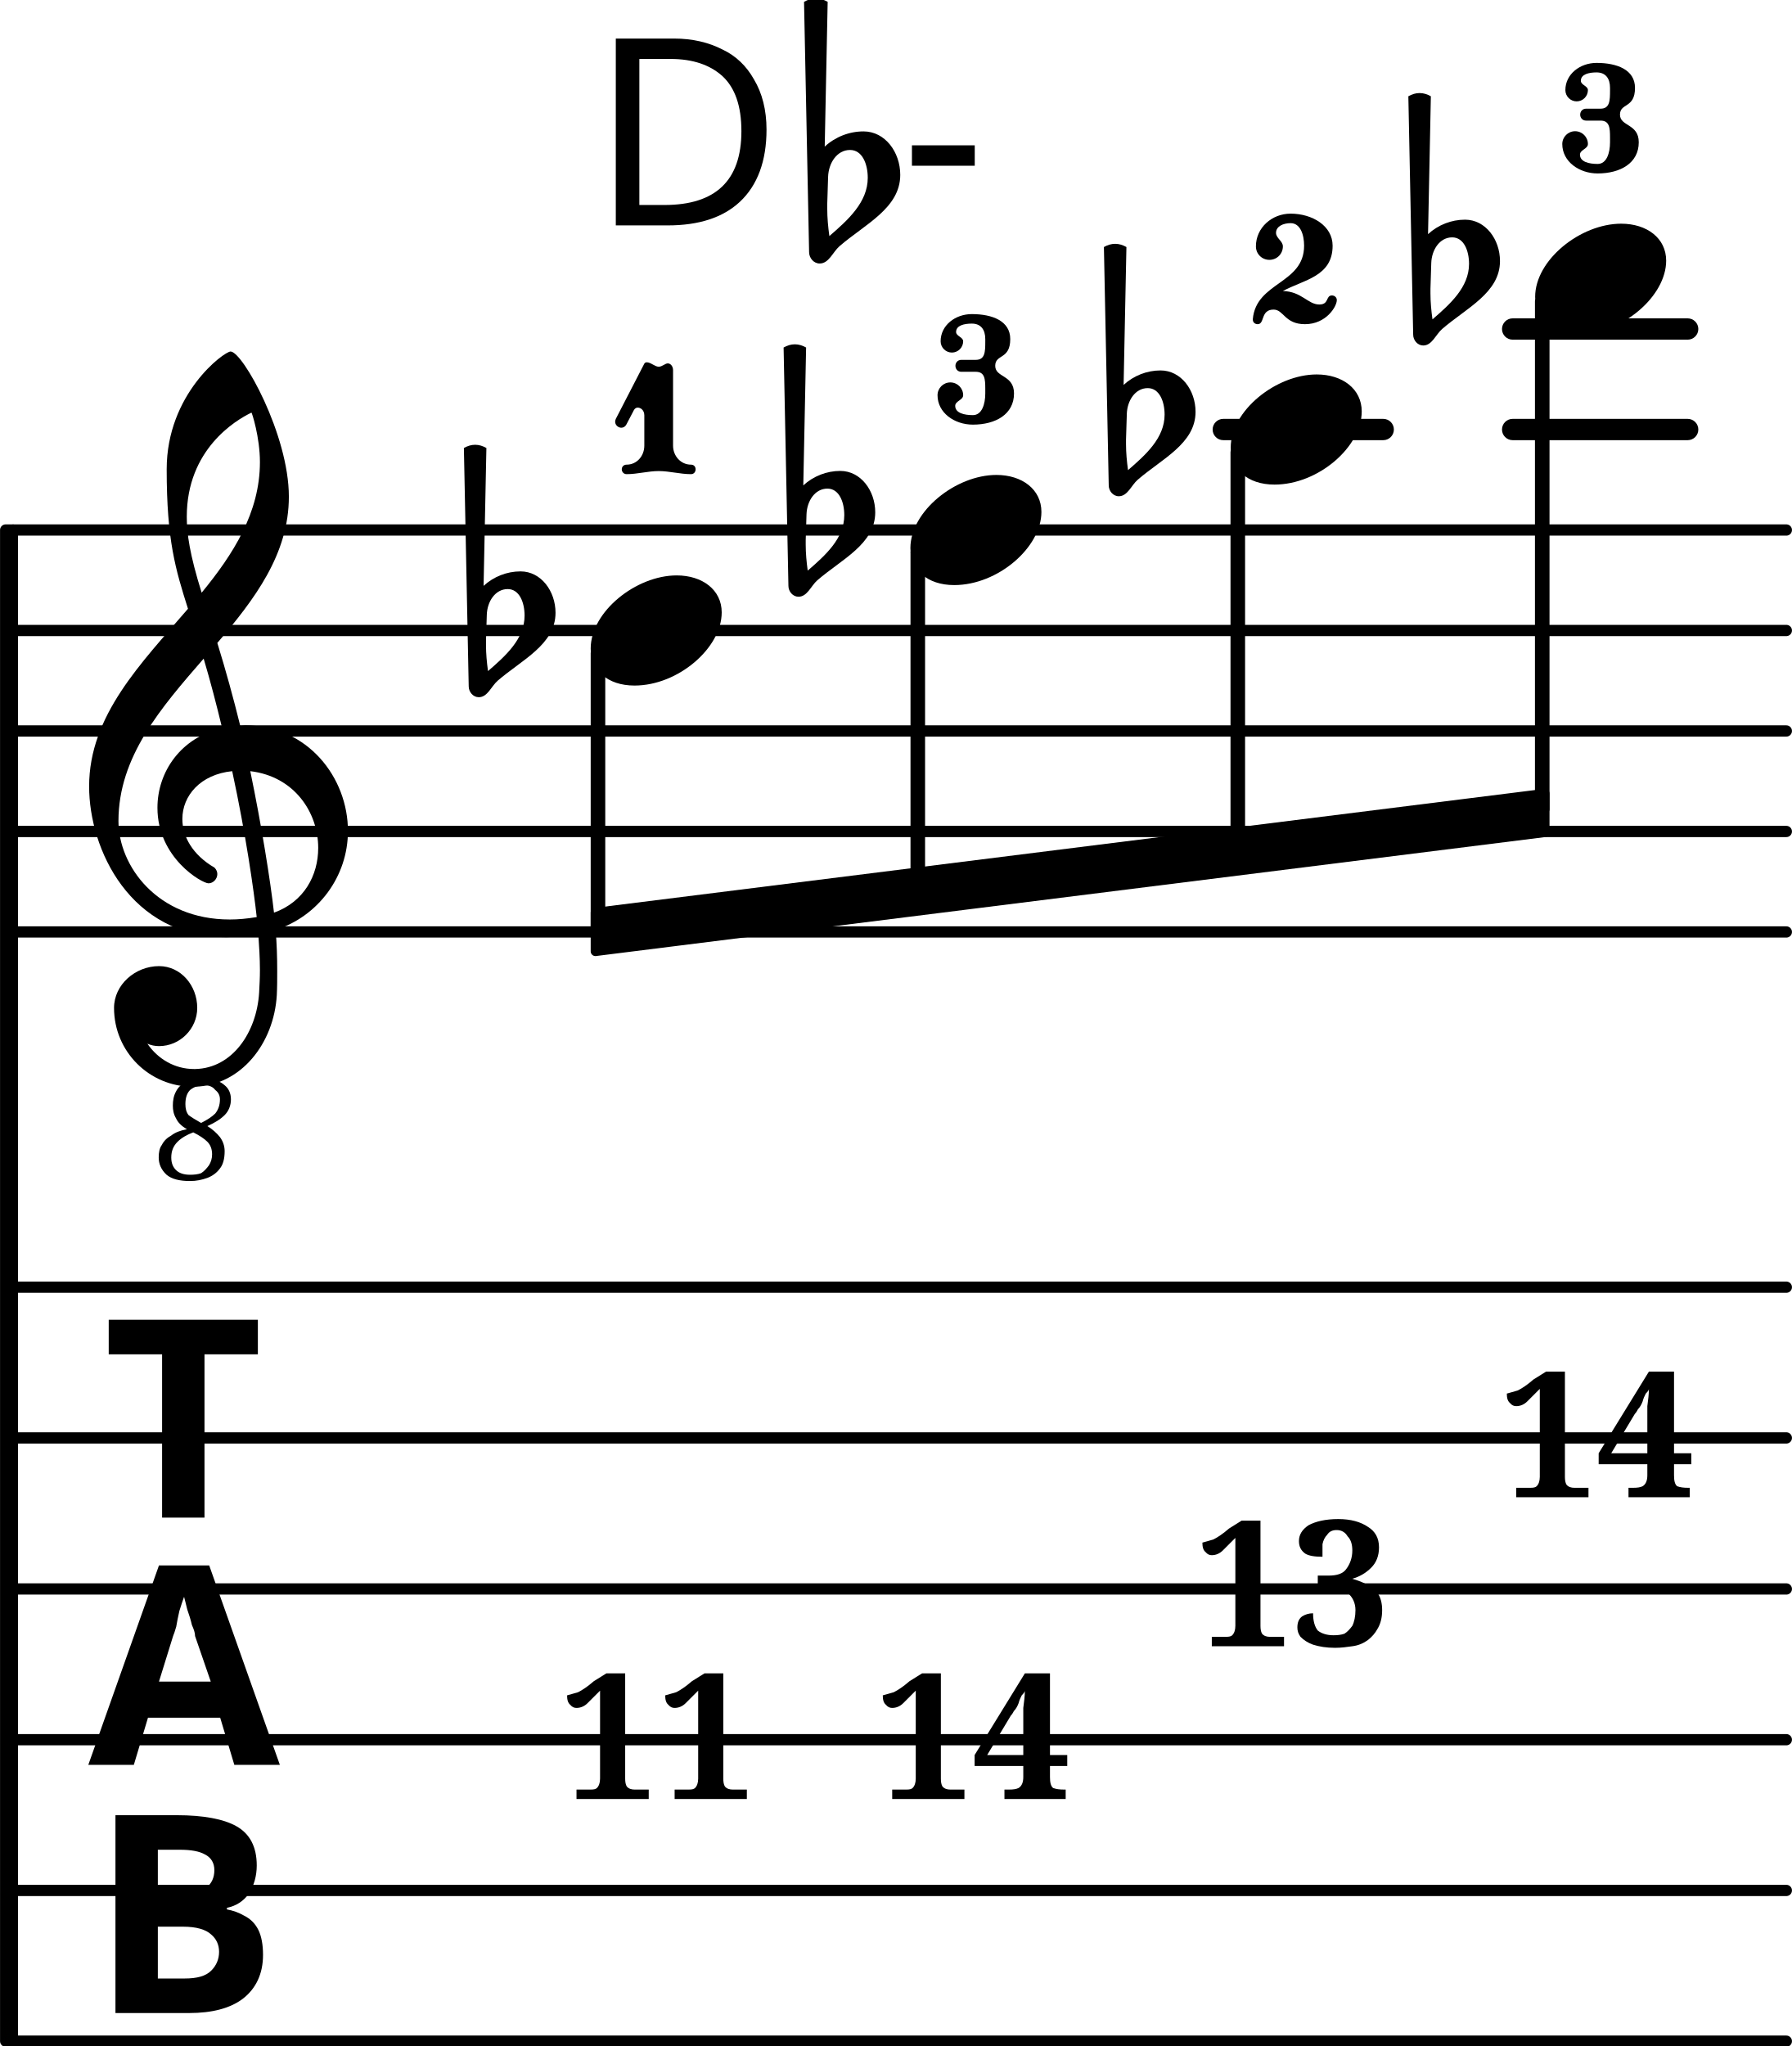
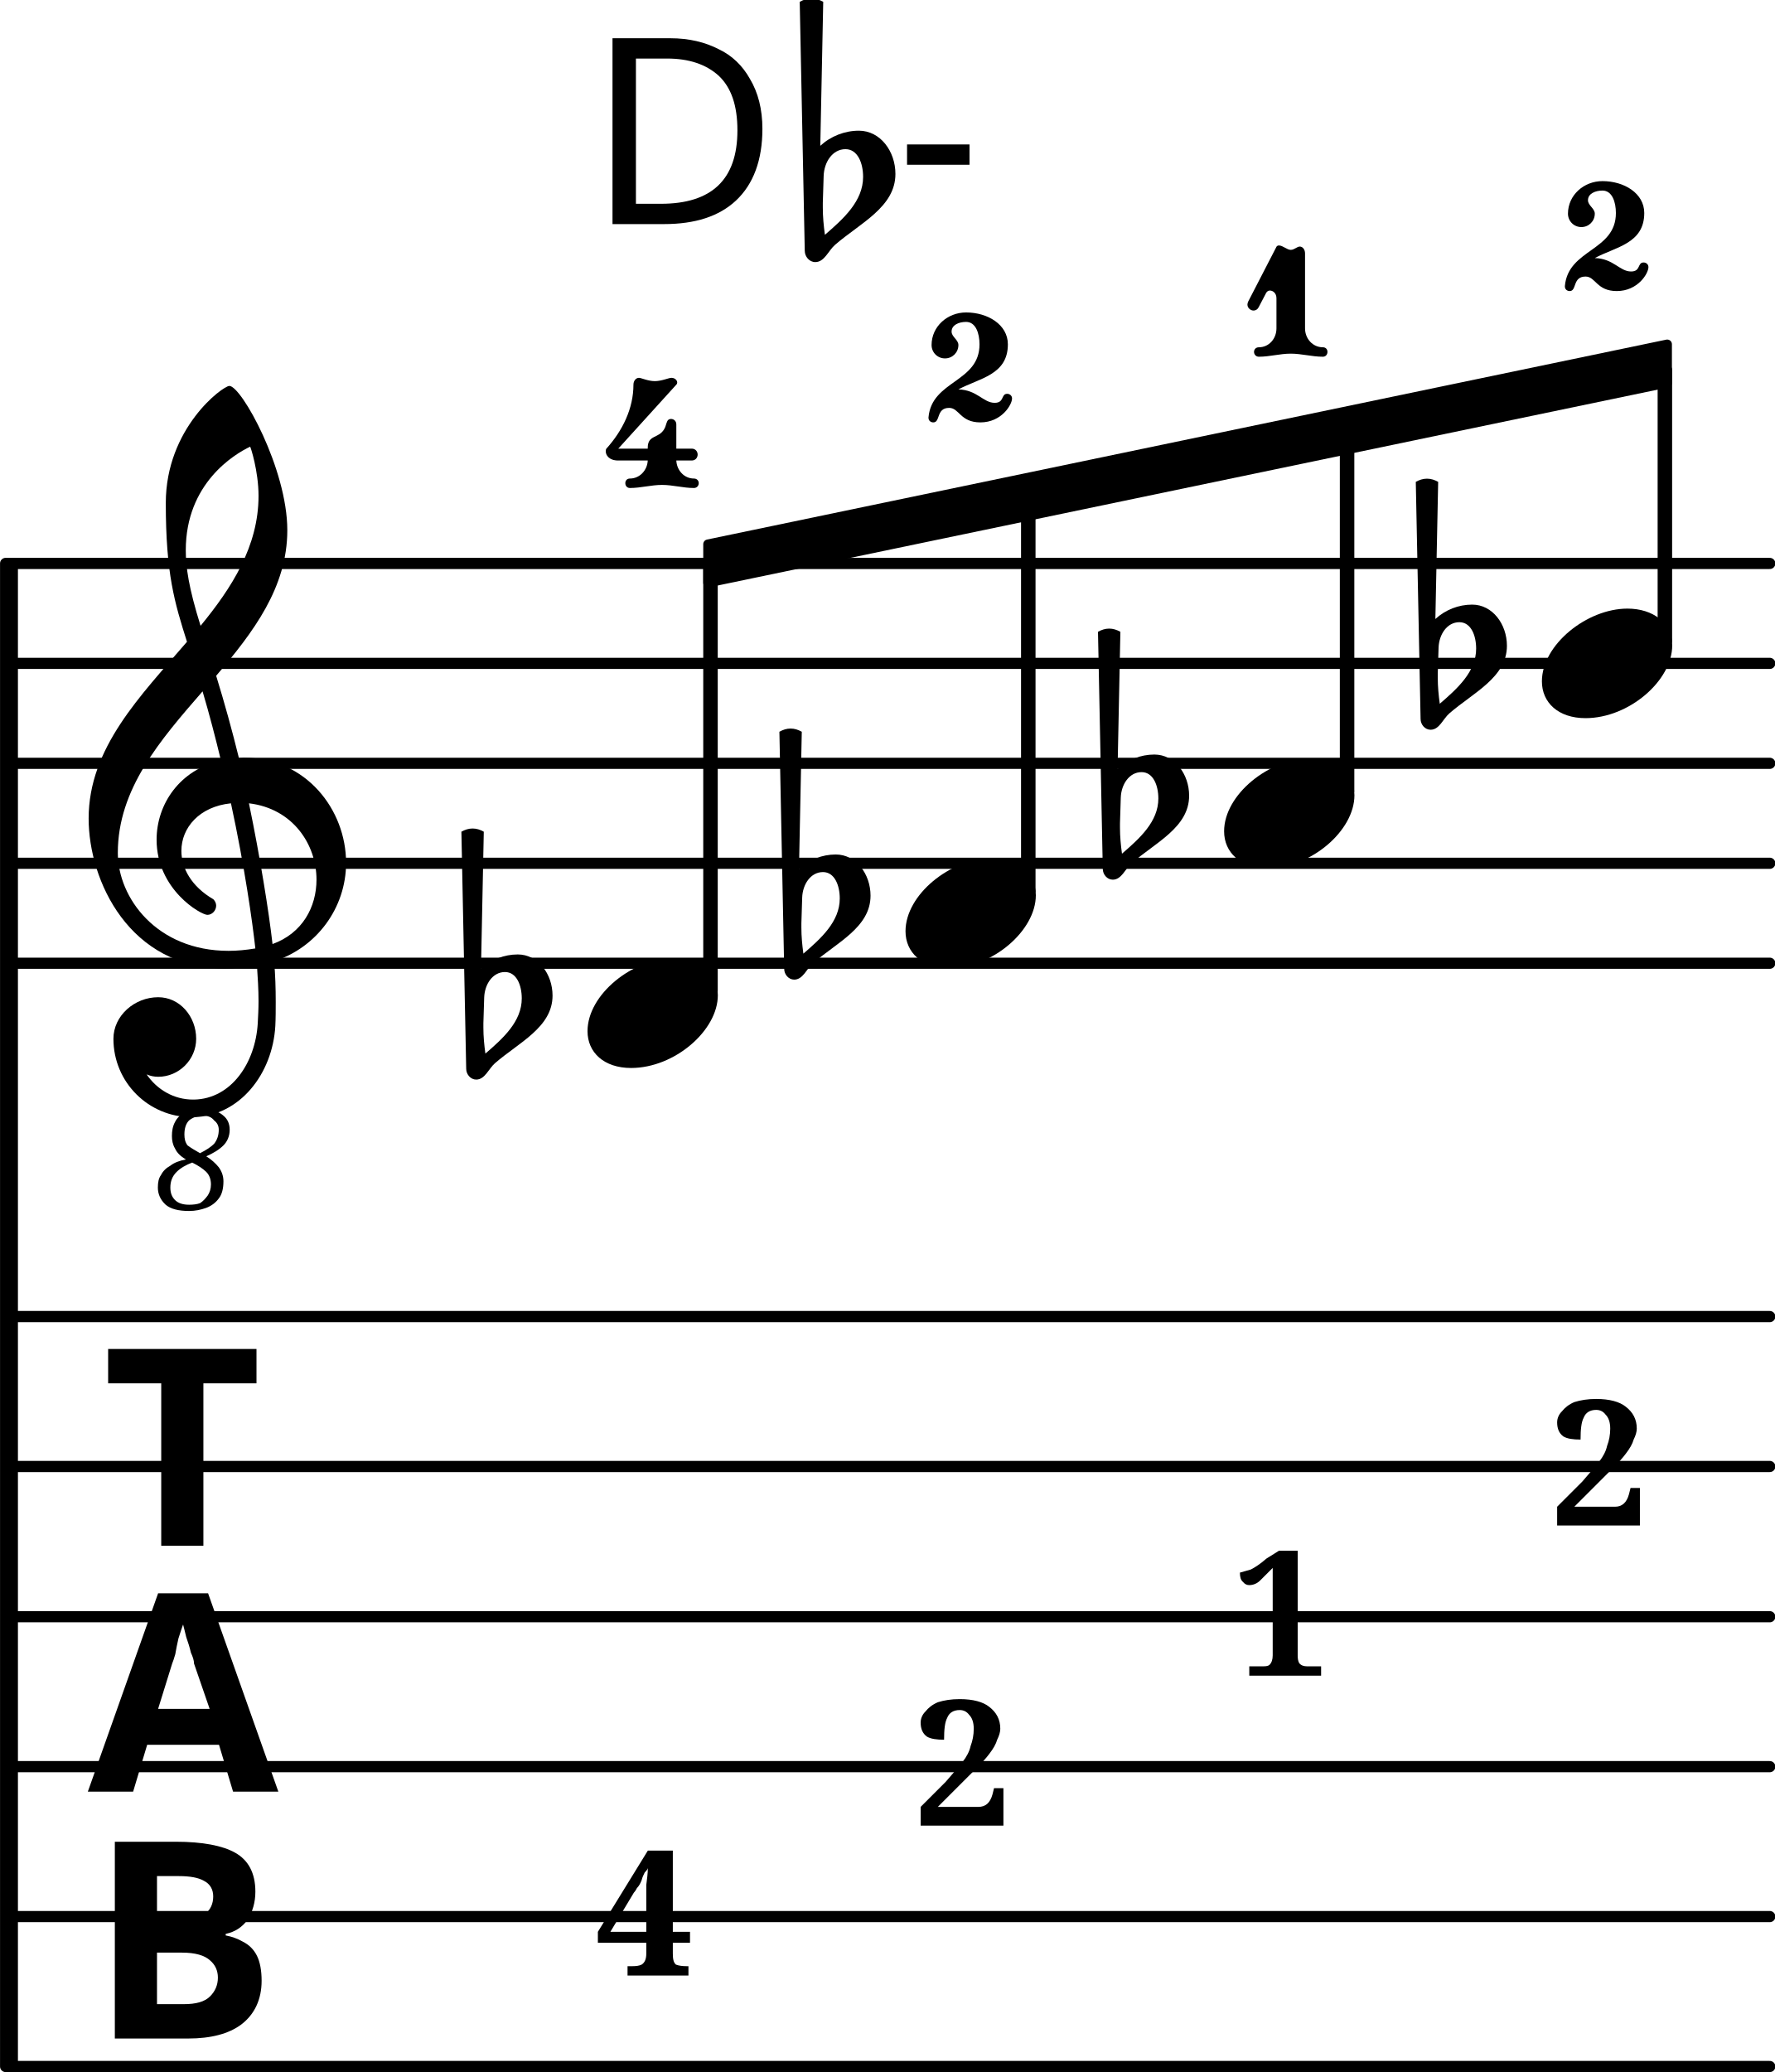
- <svg xmlns="http://www.w3.org/2000/svg" preserveAspectRatio="xMidYMid meet" viewBox="-0.079 -5.032 17.83 20.36">
-   <g transform="translate(0, -1.758)">
-     <rect x="14.87" y="-0.106" width="1.954" height="0.212" ry="0.106" fill="currentColor" />
-   </g>
-   <g transform="translate(0, -0.7578)">
-     <rect x="14.87" y="-0.106" width="1.954" height="0.212" ry="0.106" fill="currentColor" />
-   </g>
-   <g transform="translate(0, -0.7578)">
-     <rect x="11.99" y="-0.106" width="1.804" height="0.212" ry="0.106" fill="currentColor" />
-   </g>
+ <svg xmlns="http://www.w3.org/2000/svg" preserveAspectRatio="xMidYMid meet" viewBox="-0.079 -5.395 17.76 20.73">
  <g transform="translate(0, 4.242)">
-     <line stroke-linejoin="round" stroke-linecap="round" stroke-width="0.112" stroke="currentColor" x1="0.056" y1="0" x2="17.7" y2="0" />
+     <line stroke-linejoin="round" stroke-linecap="round" stroke-width="0.112" stroke="currentColor" x1="0.056" y1="0" x2="17.63" y2="0" />
  </g>
  <g transform="translate(0, 3.242)">
-     <line stroke-linejoin="round" stroke-linecap="round" stroke-width="0.112" stroke="currentColor" x1="0.056" y1="0" x2="17.7" y2="0" />
+     <line stroke-linejoin="round" stroke-linecap="round" stroke-width="0.112" stroke="currentColor" x1="0.056" y1="0" x2="17.63" y2="0" />
  </g>
  <g transform="translate(0, 2.242)">
-     <line stroke-linejoin="round" stroke-linecap="round" stroke-width="0.112" stroke="currentColor" x1="0.056" y1="0" x2="17.7" y2="0" />
+     <line stroke-linejoin="round" stroke-linecap="round" stroke-width="0.112" stroke="currentColor" x1="0.056" y1="0" x2="17.63" y2="0" />
  </g>
  <g transform="translate(0, 1.242)">
-     <line stroke-linejoin="round" stroke-linecap="round" stroke-width="0.112" stroke="currentColor" x1="0.056" y1="0" x2="17.7" y2="0" />
+     <line stroke-linejoin="round" stroke-linecap="round" stroke-width="0.112" stroke="currentColor" x1="0.056" y1="0" x2="17.63" y2="0" />
  </g>
  <g transform="translate(0, 0.2422)">
-     <line stroke-linejoin="round" stroke-linecap="round" stroke-width="0.112" stroke="currentColor" x1="0.056" y1="0" x2="17.7" y2="0" />
+     <line stroke-linejoin="round" stroke-linecap="round" stroke-width="0.112" stroke="currentColor" x1="0.056" y1="0" x2="17.63" y2="0" />
  </g>
  <g transform="translate(0, 15.28)">
-     <line stroke-linejoin="round" stroke-linecap="round" stroke-width="0.112" stroke="currentColor" x1="0.056" y1="0" x2="17.7" y2="0" />
+     <line stroke-linejoin="round" stroke-linecap="round" stroke-width="0.112" stroke="currentColor" x1="0.056" y1="0" x2="17.63" y2="0" />
  </g>
  <g transform="translate(0, 13.78)">
-     <line stroke-linejoin="round" stroke-linecap="round" stroke-width="0.112" stroke="currentColor" x1="0.056" y1="0" x2="17.7" y2="0" />
+     <line stroke-linejoin="round" stroke-linecap="round" stroke-width="0.112" stroke="currentColor" x1="0.056" y1="0" x2="17.63" y2="0" />
  </g>
  <g transform="translate(0, 12.28)">
-     <line stroke-linejoin="round" stroke-linecap="round" stroke-width="0.112" stroke="currentColor" x1="0.056" y1="0" x2="17.7" y2="0" />
+     <line stroke-linejoin="round" stroke-linecap="round" stroke-width="0.112" stroke="currentColor" x1="0.056" y1="0" x2="17.63" y2="0" />
  </g>
  <g transform="translate(0, 10.78)">
-     <line stroke-linejoin="round" stroke-linecap="round" stroke-width="0.112" stroke="currentColor" x1="0.056" y1="0" x2="17.7" y2="0" />
+     <line stroke-linejoin="round" stroke-linecap="round" stroke-width="0.112" stroke="currentColor" x1="0.056" y1="0" x2="17.63" y2="0" />
  </g>
  <g transform="translate(0, 9.277)">
-     <line stroke-linejoin="round" stroke-linecap="round" stroke-width="0.112" stroke="currentColor" x1="0.056" y1="0" x2="17.7" y2="0" />
+     <line stroke-linejoin="round" stroke-linecap="round" stroke-width="0.112" stroke="currentColor" x1="0.056" y1="0" x2="17.63" y2="0" />
  </g>
  <g transform="translate(0, 7.777)">
-     <line stroke-linejoin="round" stroke-linecap="round" stroke-width="0.112" stroke="currentColor" x1="0.056" y1="0" x2="17.7" y2="0" />
+     <line stroke-linejoin="round" stroke-linecap="round" stroke-width="0.112" stroke="currentColor" x1="0.056" y1="0" x2="17.63" y2="0" />
  </g>
-   <g transform="translate(5.8, 4.242)">
-     <polygon stroke-linejoin="round" stroke-linecap="round" stroke-width="0.094" fill="currentColor" stroke="currentColor" points="9.496 -1.377 9.496 -0.991 0.047 0.193 0.047 -0.193" />
+   <g transform="translate(6.958, 0.2422)">
+     <polygon stroke-linejoin="round" stroke-linecap="round" stroke-width="0.094" fill="currentColor" stroke="currentColor" points="9.646 -2.193 9.646 -1.807 0.047 0.193 0.047 -0.193" />
  </g>
-   <g transform="translate(5.8, -2.789)">
+   <g transform="translate(5.8, -3.153)">
    <text font-family="sans" font-size="2.616" text-anchor="start" fill="currentColor">
      <tspan>D</tspan>
    </text>
  </g>
-   <g transform="translate(8.041, -3.107)">
+   <g transform="translate(8.041, -3.47)">
    <path transform="scale(0.0042, -0.0042)" d="M29 39l-2 -64v-11c0 -22 2 -43 5 -65c44 38 91 80 91 138c0 33 -13 66 -42 66c-31 0 -51 -31 -52 -64zM-28 454c9 5 18 8 28 8s19 -3 28 -8l-7 -343c25 23 58 36 92 36c51 0 87 -49 87 -103c0 -79 -84 -117 -144 -169c-16 -14 -25 -41 -47 -41c-14 0 -25 13 -25 27z" fill="currentColor" />
  </g>
-   <g transform="translate(8.888, -2.789)">
+   <g transform="translate(8.888, -3.153)">
    <text font-family="sans" font-size="2.616" text-anchor="start" fill="currentColor">
      <tspan>-</tspan>
    </text>
  </g>
-   <g transform="translate(5.8, 1.242)">
+   <g transform="translate(5.8, 4.742)">
    <path transform="scale(0.004, -0.004)" d="M0 -45c0 92 113 182 214 182c64 0 112 -36 112 -92c0 -88 -108 -182 -217 -182c-68 0 -109 39 -109 92z" fill="currentColor" />
  </g>
-   <g transform="translate(6.05, -0.3136)">
-     <path transform="scale(0.0022, -0.0022)" d="M194 486c16 0 29 15 41 15c13 0 24 -13 24 -31v-341c0 -47 35 -86 81 -86c14 0 21 -10 21 -21s-7 -22 -21 -22c-49 0 -97 14 -146 14s-96 -14 -145 -14c-14 0 -22 11 -22 22s8 21 22 21c46 0 80 39 80 86v137c0 23 -16 35 -30 35c-7 0 -13 -4 -17 -11l-34 -65 c-5 -10 -14 -15 -23 -15c-14 0 -28 12 -28 27c0 4 1 8 3 13l129 250c2 4 7 6 11 6c18 0 37 -20 54 -20z" fill="currentColor" />
+   <g transform="translate(5.989, -0.5127)">
+     <path transform="scale(0.0022, -0.0022)" d="M148 501c10 0 41 -15 72 -15c32 0 63 15 76 15c15 0 26 -11 26 -21c0 -4 -1 -7 -4 -10l-264 -291h134v4c0 60 50 41 75 85c7 11 8 24 14 36c3 7 10 10 17 10c11 0 24 -8 24 -25v-110h70c18 0 27 -14 27 -27s-9 -27 -27 -27h-70c2 -45 36 -82 80 -82c14 0 22 -10 22 -21 s-8 -22 -22 -22c-49 0 -96 14 -145 14s-97 -14 -146 -14c-14 0 -21 11 -21 22s7 21 21 21c44 0 79 37 81 82h-134c-43 0 -57 25 -57 42c0 5 1 10 3 12c73 81 123 182 123 291c0 17 11 31 25 31z" fill="currentColor" />
  </g>
  <g transform="translate(0.8, 3.242)">
    <path transform="scale(0.004, -0.004)" d="M265 -635h-5c-108 0 -196 87 -196 196c0 58 53 104 112 104c54 0 95 -48 95 -104c0 -52 -43 -95 -95 -95c-10 0 -20 2 -29 6c26 -38 68 -63 116 -63h3zM403 150c28 -135 50 -272 59 -352c75 27 110 93 110 161c0 88 -59 178 -169 191zM75 26c0 -112 97 -245 277 -245 c21 0 43 2 67 6c-7 65 -27 206 -61 363c-79 -8 -124 -61 -124 -119c0 -43 25 -89 80 -121c5 -5 7 -11 7 -16c0 -12 -10 -23 -22 -23c-16 0 -127 63 -127 188c0 89 58 175 161 198c-14 58 -29 116 -46 173c-106 -122 -212 -244 -212 -404zM354 1194c30 0 145 -207 145 -361 c0 -143 -85 -255 -178 -364c21 -68 40 -137 57 -206c4 0 8 1 12 1c156 0 256 -130 256 -263c0 -113 -74 -212 -180 -246c3 -34 4 -68 4 -102c0 -20 0 -40 -1 -60c-7 -120 -89 -225 -204 -228l1 44c93 2 153 92 159 190c1 19 2 37 2 56c0 30 -2 60 -4 90 c-28 -5 -54 -8 -79 -8c-240 0 -342 219 -342 375c0 177 130 307 246 442c-31 98 -53 170 -53 347c0 188 143 293 159 293zM427 919c0 62 -20 123 -21 123c-40 -19 -161 -92 -161 -259c0 -42 7 -93 37 -189c78 95 145 199 145 325z" fill="currentColor" />
  </g>
  <g transform="translate(1.485, 6.705)">
    <text font-family="serif" font-style="italic" font-size="1.386" text-anchor="start" fill="currentColor">
      <tspan>8</tspan>
    </text>
  </g>
-   <g transform="translate(5.487, 12.87)">
+   <g transform="translate(5.888, 14.37)">
    <text font-family="serif" font-weight="bold" font-size="1.746" text-anchor="start" fill="currentColor">
-       <tspan>11</tspan>
+       <tspan>4</tspan>
    </text>
  </g>
  <g transform="translate(0.9406, 10.07)">
    <text font-family="sans" font-weight="bold" font-size="2.772" text-anchor="start" fill="currentColor">
      <tspan>T</tspan>
    </text>
  </g>
  <g transform="translate(0.8, 12.53)">
    <text font-family="sans" font-weight="bold" font-size="2.772" text-anchor="start" fill="currentColor">
      <tspan>A</tspan>
    </text>
  </g>
  <g transform="translate(0.8201, 15)">
    <text font-family="sans" font-weight="bold" font-size="2.772" text-anchor="start" fill="currentColor">
      <tspan>B</tspan>
    </text>
  </g>
-   <g transform="translate(5.872, 2.242)">
-     <rect x="-0.072" y="-0.821" width="0.145" height="2.812" ry="0.047" fill="currentColor" />
+   <g transform="translate(7.03, 2.242)">
+     <rect x="-0.072" y="-2.015" width="0.145" height="4.336" ry="0.047" fill="currentColor" />
  </g>
-   <g transform="translate(4.65, 1.242)">
+   <g transform="translate(4.65, 4.742)">
    <path transform="scale(0.004, -0.004)" d="M29 39l-2 -64v-11c0 -22 2 -43 5 -65c44 38 91 80 91 138c0 33 -13 66 -42 66c-31 0 -51 -31 -52 -64zM-28 454c9 5 18 8 28 8s19 -3 28 -8l-7 -343c25 23 58 36 92 36c51 0 87 -49 87 -103c0 -79 -84 -117 -144 -169c-16 -14 -25 -41 -47 -41c-14 0 -25 13 -25 27z" fill="currentColor" />
  </g>
-   <g transform="translate(8.982, 0.2422)">
+   <g transform="translate(8.982, 3.742)">
    <path transform="scale(0.004, -0.004)" d="M0 -45c0 92 113 182 214 182c64 0 112 -36 112 -92c0 -88 -108 -182 -217 -182c-68 0 -109 39 -109 92z" fill="currentColor" />
  </g>
-   <g transform="translate(9.252, -0.8064)">
-     <path transform="scale(0.0022, -0.0022)" d="M261 266c0 -54 85 -40 85 -125c0 -94 -83 -141 -186 -141c-84 0 -160 54 -160 133c0 32 26 58 58 58s58 -26 58 -58c0 -22 -36 -26 -36 -48c0 -33 42 -42 80 -42c41 0 56 50 56 98v21c0 44 -2 77 -43 77h-65c-18 0 -27 14 -27 27s9 27 27 27h65c42 0 43 36 43 83v11 c0 43 -20 70 -61 70c-34 0 -71 -8 -71 -38c0 -19 32 -23 32 -42c0 -28 -23 -51 -51 -51s-51 23 -51 51c0 72 66 123 141 123c93 0 174 -31 174 -113c0 -94 -68 -67 -68 -121z" fill="currentColor" />
+   <g transform="translate(9.212, -1.169)">
+     <path transform="scale(0.0022, -0.0022)" d="M94 66c-60 0 -39 -66 -72 -66c-11 0 -22 7 -22 21v2c15 169 232 158 232 332c0 50 -17 102 -61 102c-33 0 -66 -14 -66 -44c0 -24 31 -37 31 -61c0 -34 -27 -61 -61 -61s-61 27 -61 61c0 84 72 148 157 148c98 0 190 -55 190 -145c0 -140 -131 -154 -225 -205 c85 -2 113 -61 165 -61c45 0 28 41 57 41c11 0 22 -8 22 -21c0 -29 -48 -109 -144 -109c-92 0 -96 66 -142 66z" fill="currentColor" />
  </g>
-   <g transform="translate(8.629, 12.87)">
+   <g transform="translate(9.071, 12.87)">
    <text font-family="serif" font-weight="bold" font-size="1.746" text-anchor="start" fill="currentColor">
-       <tspan>14</tspan>
+       <tspan>2</tspan>
    </text>
  </g>
-   <g transform="translate(9.055, 2.242)">
-     <rect x="-0.072" y="-1.821" width="0.145" height="3.417" ry="0.047" fill="currentColor" />
+   <g transform="translate(10.21, 2.242)">
+     <rect x="-0.072" y="-2.672" width="0.145" height="3.992" ry="0.047" fill="currentColor" />
  </g>
-   <g transform="translate(7.832, 0.2422)">
+   <g transform="translate(7.832, 3.742)">
    <path transform="scale(0.004, -0.004)" d="M29 39l-2 -64v-11c0 -22 2 -43 5 -65c44 38 91 80 91 138c0 33 -13 66 -42 66c-31 0 -51 -31 -52 -64zM-28 454c9 5 18 8 28 8s19 -3 28 -8l-7 -343c25 23 58 36 92 36c51 0 87 -49 87 -103c0 -79 -84 -117 -144 -169c-16 -14 -25 -41 -47 -41c-14 0 -25 13 -25 27z" fill="currentColor" />
  </g>
-   <g transform="translate(12.17, -0.7578)">
+   <g transform="translate(12.17, 2.742)">
    <path transform="scale(0.004, -0.004)" d="M0 -45c0 92 113 182 214 182c64 0 112 -36 112 -92c0 -88 -108 -182 -217 -182c-68 0 -109 39 -109 92z" fill="currentColor" />
  </g>
-   <g transform="translate(12.39, -1.806)">
+   <g transform="translate(12.41, -1.826)">
+     <path transform="scale(0.0022, -0.0022)" d="M194 486c16 0 29 15 41 15c13 0 24 -13 24 -31v-341c0 -47 35 -86 81 -86c14 0 21 -10 21 -21s-7 -22 -21 -22c-49 0 -97 14 -146 14s-96 -14 -145 -14c-14 0 -22 11 -22 22s8 21 22 21c46 0 80 39 80 86v137c0 23 -16 35 -30 35c-7 0 -13 -4 -17 -11l-34 -65 c-5 -10 -14 -15 -23 -15c-14 0 -28 12 -28 27c0 4 1 8 3 13l129 250c2 4 7 6 11 6c18 0 37 -20 54 -20z" fill="currentColor" />
+   </g>
+   <g transform="translate(12.25, 11.37)">
+     <text font-family="serif" font-weight="bold" font-size="1.746" text-anchor="start" fill="currentColor">
+       <tspan>1</tspan>
+     </text>
+   </g>
+   <g transform="translate(13.4, 2.242)">
+     <rect x="-0.072" y="-3.328" width="0.145" height="3.649" ry="0.047" fill="currentColor" />
+   </g>
+   <g transform="translate(11.02, 2.742)">
+     <path transform="scale(0.004, -0.004)" d="M29 39l-2 -64v-11c0 -22 2 -43 5 -65c44 38 91 80 91 138c0 33 -13 66 -42 66c-31 0 -51 -31 -52 -64zM-28 454c9 5 18 8 28 8s19 -3 28 -8l-7 -343c25 23 58 36 92 36c51 0 87 -49 87 -103c0 -79 -84 -117 -144 -169c-16 -14 -25 -41 -47 -41c-14 0 -25 13 -25 27z" fill="currentColor" />
+   </g>
+   <g transform="translate(15.35, 1.242)">
+     <path transform="scale(0.004, -0.004)" d="M0 -45c0 92 113 182 214 182c64 0 112 -36 112 -92c0 -88 -108 -182 -217 -182c-68 0 -109 39 -109 92z" fill="currentColor" />
+   </g>
+   <g transform="translate(15.58, -2.483)">
    <path transform="scale(0.0022, -0.0022)" d="M94 66c-60 0 -39 -66 -72 -66c-11 0 -22 7 -22 21v2c15 169 232 158 232 332c0 50 -17 102 -61 102c-33 0 -66 -14 -66 -44c0 -24 31 -37 31 -61c0 -34 -27 -61 -61 -61s-61 27 -61 61c0 84 72 148 157 148c98 0 190 -55 190 -145c0 -140 -131 -154 -225 -205 c85 -2 113 -61 165 -61c45 0 28 41 57 41c11 0 22 -8 22 -21c0 -29 -48 -109 -144 -109c-92 0 -96 66 -142 66z" fill="currentColor" />
  </g>
-   <g transform="translate(11.81, 11.35)">
+   <g transform="translate(15.44, 9.867)">
    <text font-family="serif" font-weight="bold" font-size="1.746" text-anchor="start" fill="currentColor">
-       <tspan>13</tspan>
+       <tspan>2</tspan>
    </text>
  </g>
-   <g transform="translate(12.24, 2.242)">
-     <rect x="-0.072" y="-2.821" width="0.145" height="4.022" ry="0.047" fill="currentColor" />
+   <g transform="translate(16.58, 2.242)">
+     <rect x="-0.072" y="-3.985" width="0.145" height="2.806" ry="0.047" fill="currentColor" />
  </g>
-   <g transform="translate(11.02, -0.7578)">
-     <path transform="scale(0.004, -0.004)" d="M29 39l-2 -64v-11c0 -22 2 -43 5 -65c44 38 91 80 91 138c0 33 -13 66 -42 66c-31 0 -51 -31 -52 -64zM-28 454c9 5 18 8 28 8s19 -3 28 -8l-7 -343c25 23 58 36 92 36c51 0 87 -49 87 -103c0 -79 -84 -117 -144 -169c-16 -14 -25 -41 -47 -41c-14 0 -25 13 -25 27z" fill="currentColor" />
-   </g>
-   <g transform="translate(15.2, -2.258)">
-     <path transform="scale(0.004, -0.004)" d="M0 -45c0 92 113 182 214 182c64 0 112 -36 112 -92c0 -88 -108 -182 -217 -182c-68 0 -109 39 -109 92z" fill="currentColor" />
-   </g>
-   <g transform="translate(15.47, -3.306)">
-     <path transform="scale(0.0022, -0.0022)" d="M261 266c0 -54 85 -40 85 -125c0 -94 -83 -141 -186 -141c-84 0 -160 54 -160 133c0 32 26 58 58 58s58 -26 58 -58c0 -22 -36 -26 -36 -48c0 -33 42 -42 80 -42c41 0 56 50 56 98v21c0 44 -2 77 -43 77h-65c-18 0 -27 14 -27 27s9 27 27 27h65c42 0 43 36 43 83v11 c0 43 -20 70 -61 70c-34 0 -71 -8 -71 -38c0 -19 32 -23 32 -42c0 -28 -23 -51 -51 -51s-51 23 -51 51c0 72 66 123 141 123c93 0 174 -31 174 -113c0 -94 -68 -67 -68 -121z" fill="currentColor" />
-   </g>
-   <g transform="translate(14.84, 9.867)">
-     <text font-family="serif" font-weight="bold" font-size="1.746" text-anchor="start" fill="currentColor">
-       <tspan>14</tspan>
-     </text>
-   </g>
-   <g transform="translate(15.27, 2.242)">
-     <rect x="-0.072" y="-4.321" width="0.145" height="5.146" ry="0.047" fill="currentColor" />
-   </g>
-   <g transform="translate(14.05, -2.258)">
+   <g transform="translate(14.2, 1.242)">
    <path transform="scale(0.004, -0.004)" d="M29 39l-2 -64v-11c0 -22 2 -43 5 -65c44 38 91 80 91 138c0 33 -13 66 -42 66c-31 0 -51 -31 -52 -64zM-28 454c9 5 18 8 28 8s19 -3 28 -8l-7 -343c25 23 58 36 92 36c51 0 87 -49 87 -103c0 -79 -84 -117 -144 -169c-16 -14 -25 -41 -47 -41c-14 0 -25 13 -25 27z" fill="currentColor" />
  </g>
  <g transform="translate(-0.0786, 7.759)">
    <rect x="0" y="-7.573" width="0.179" height="15.15" ry="0.056" fill="currentColor" />
  </g>
</svg>
